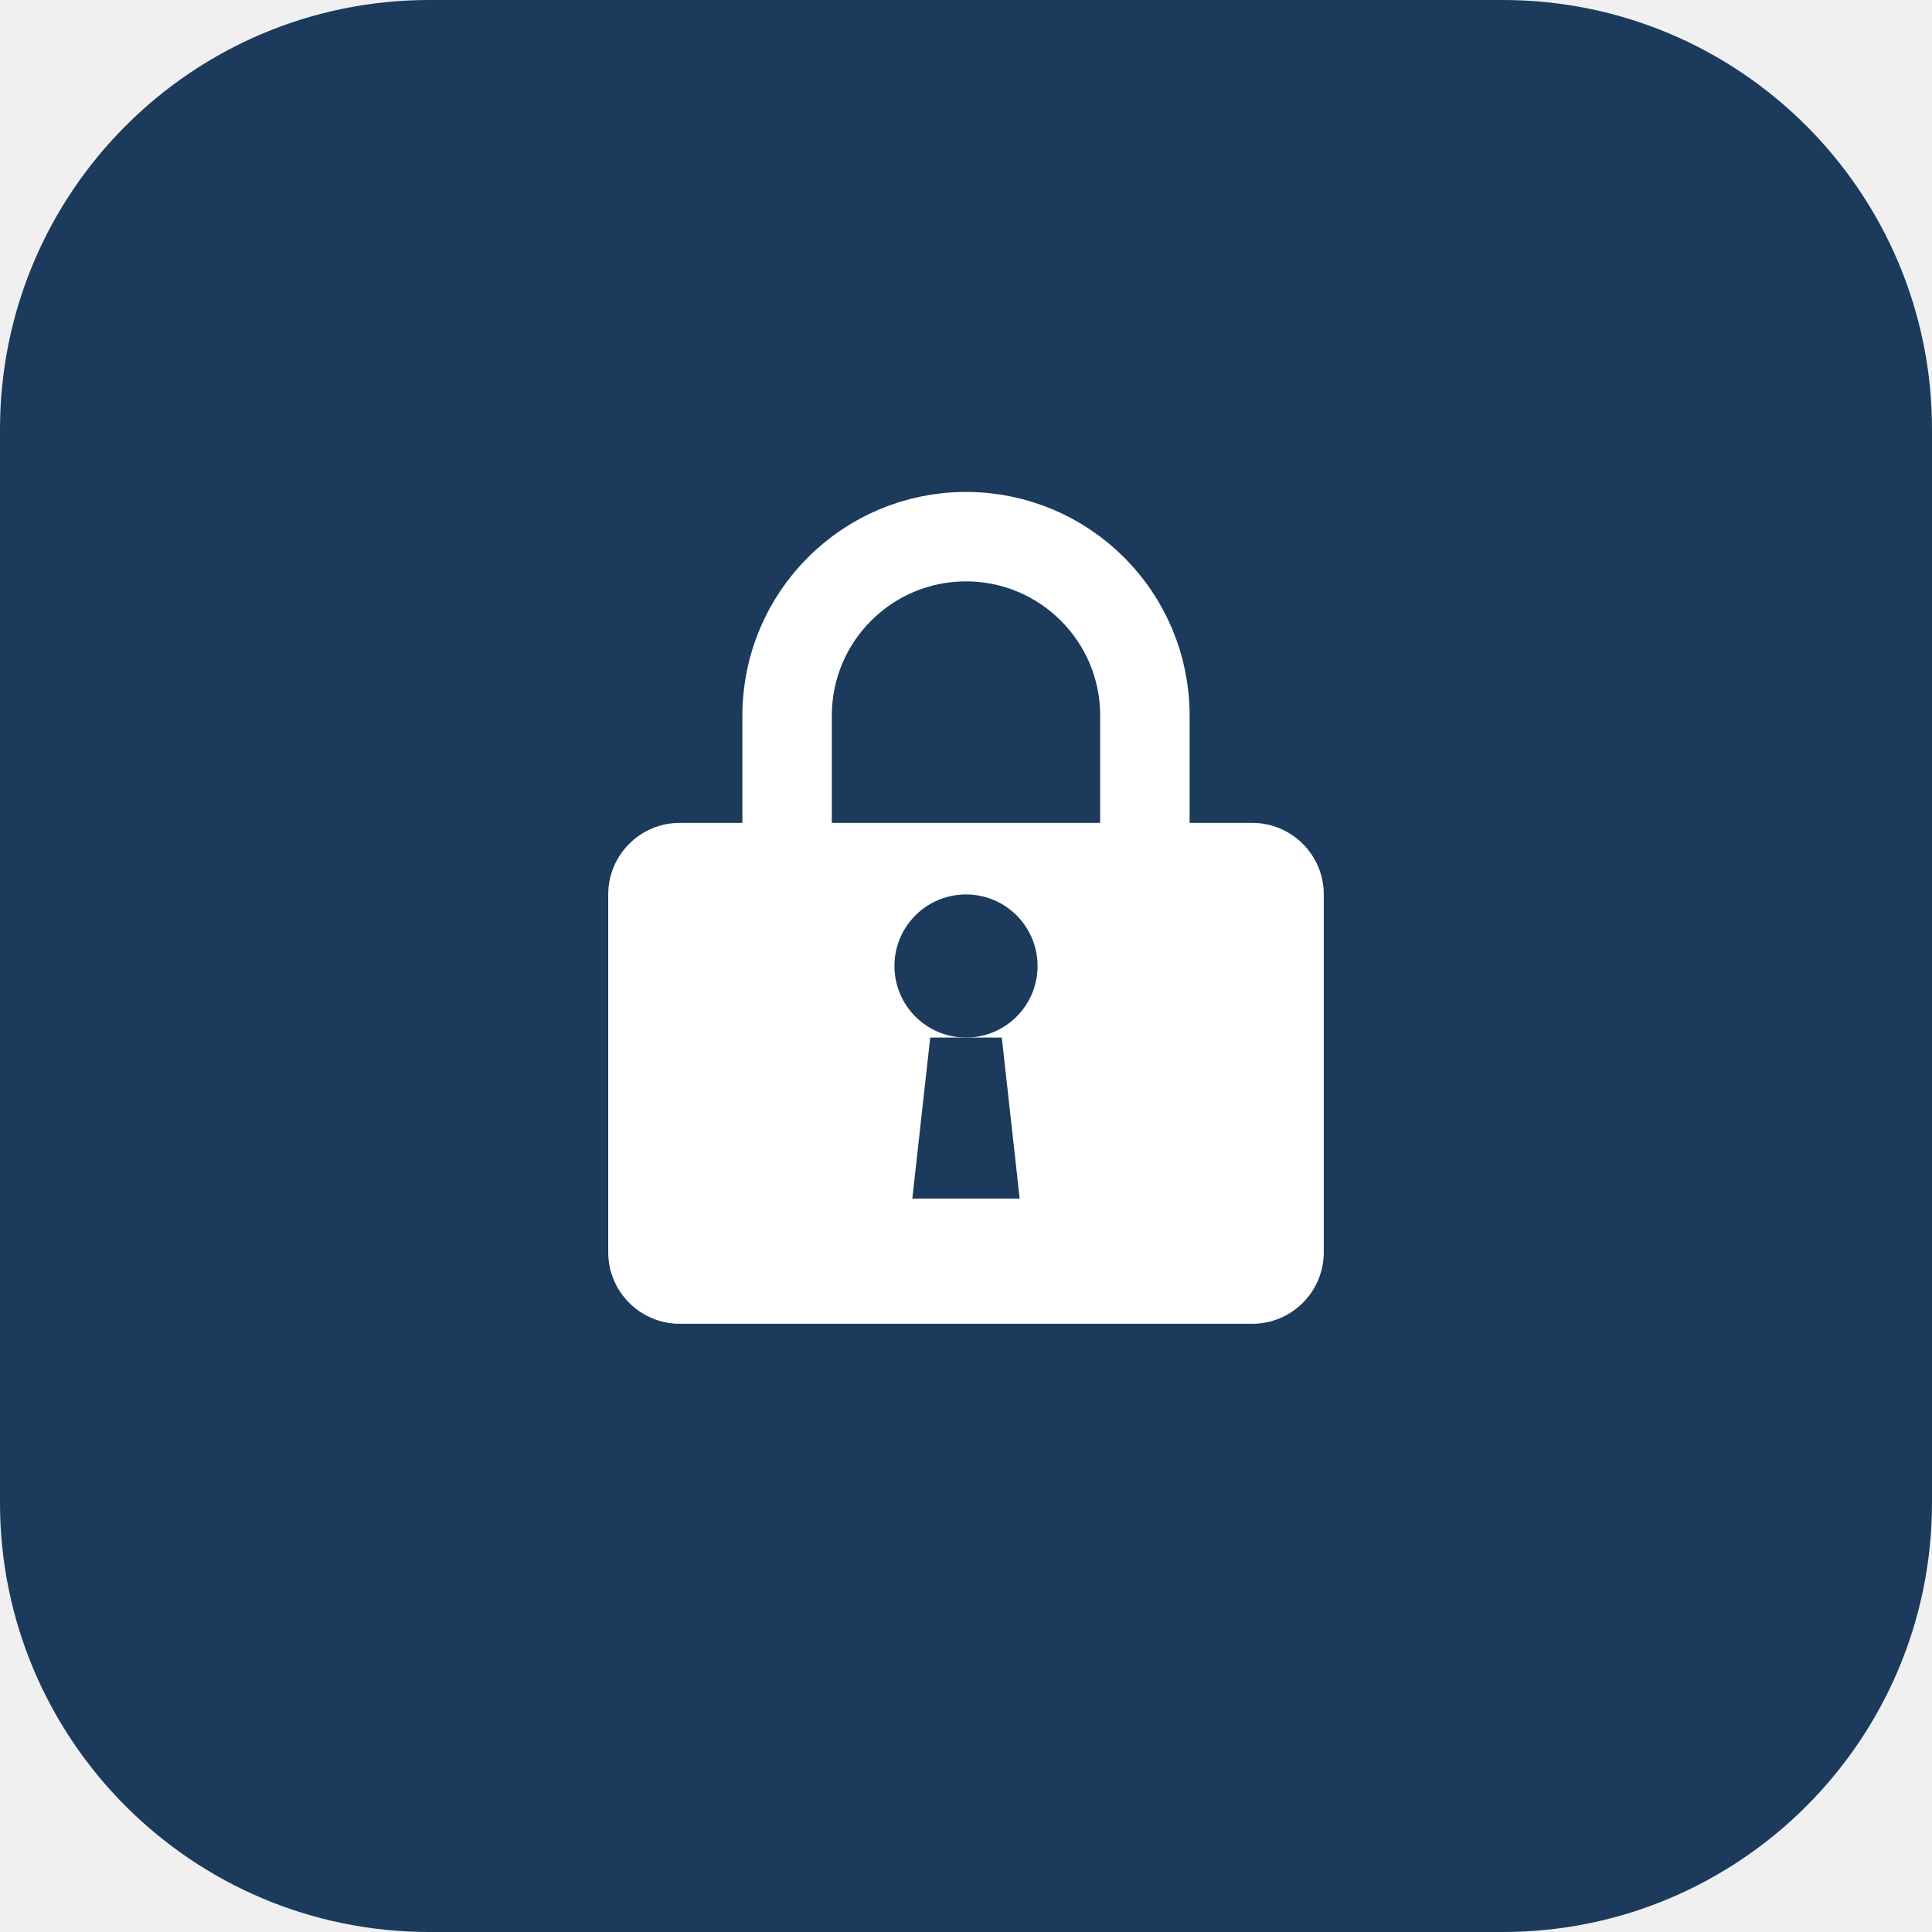
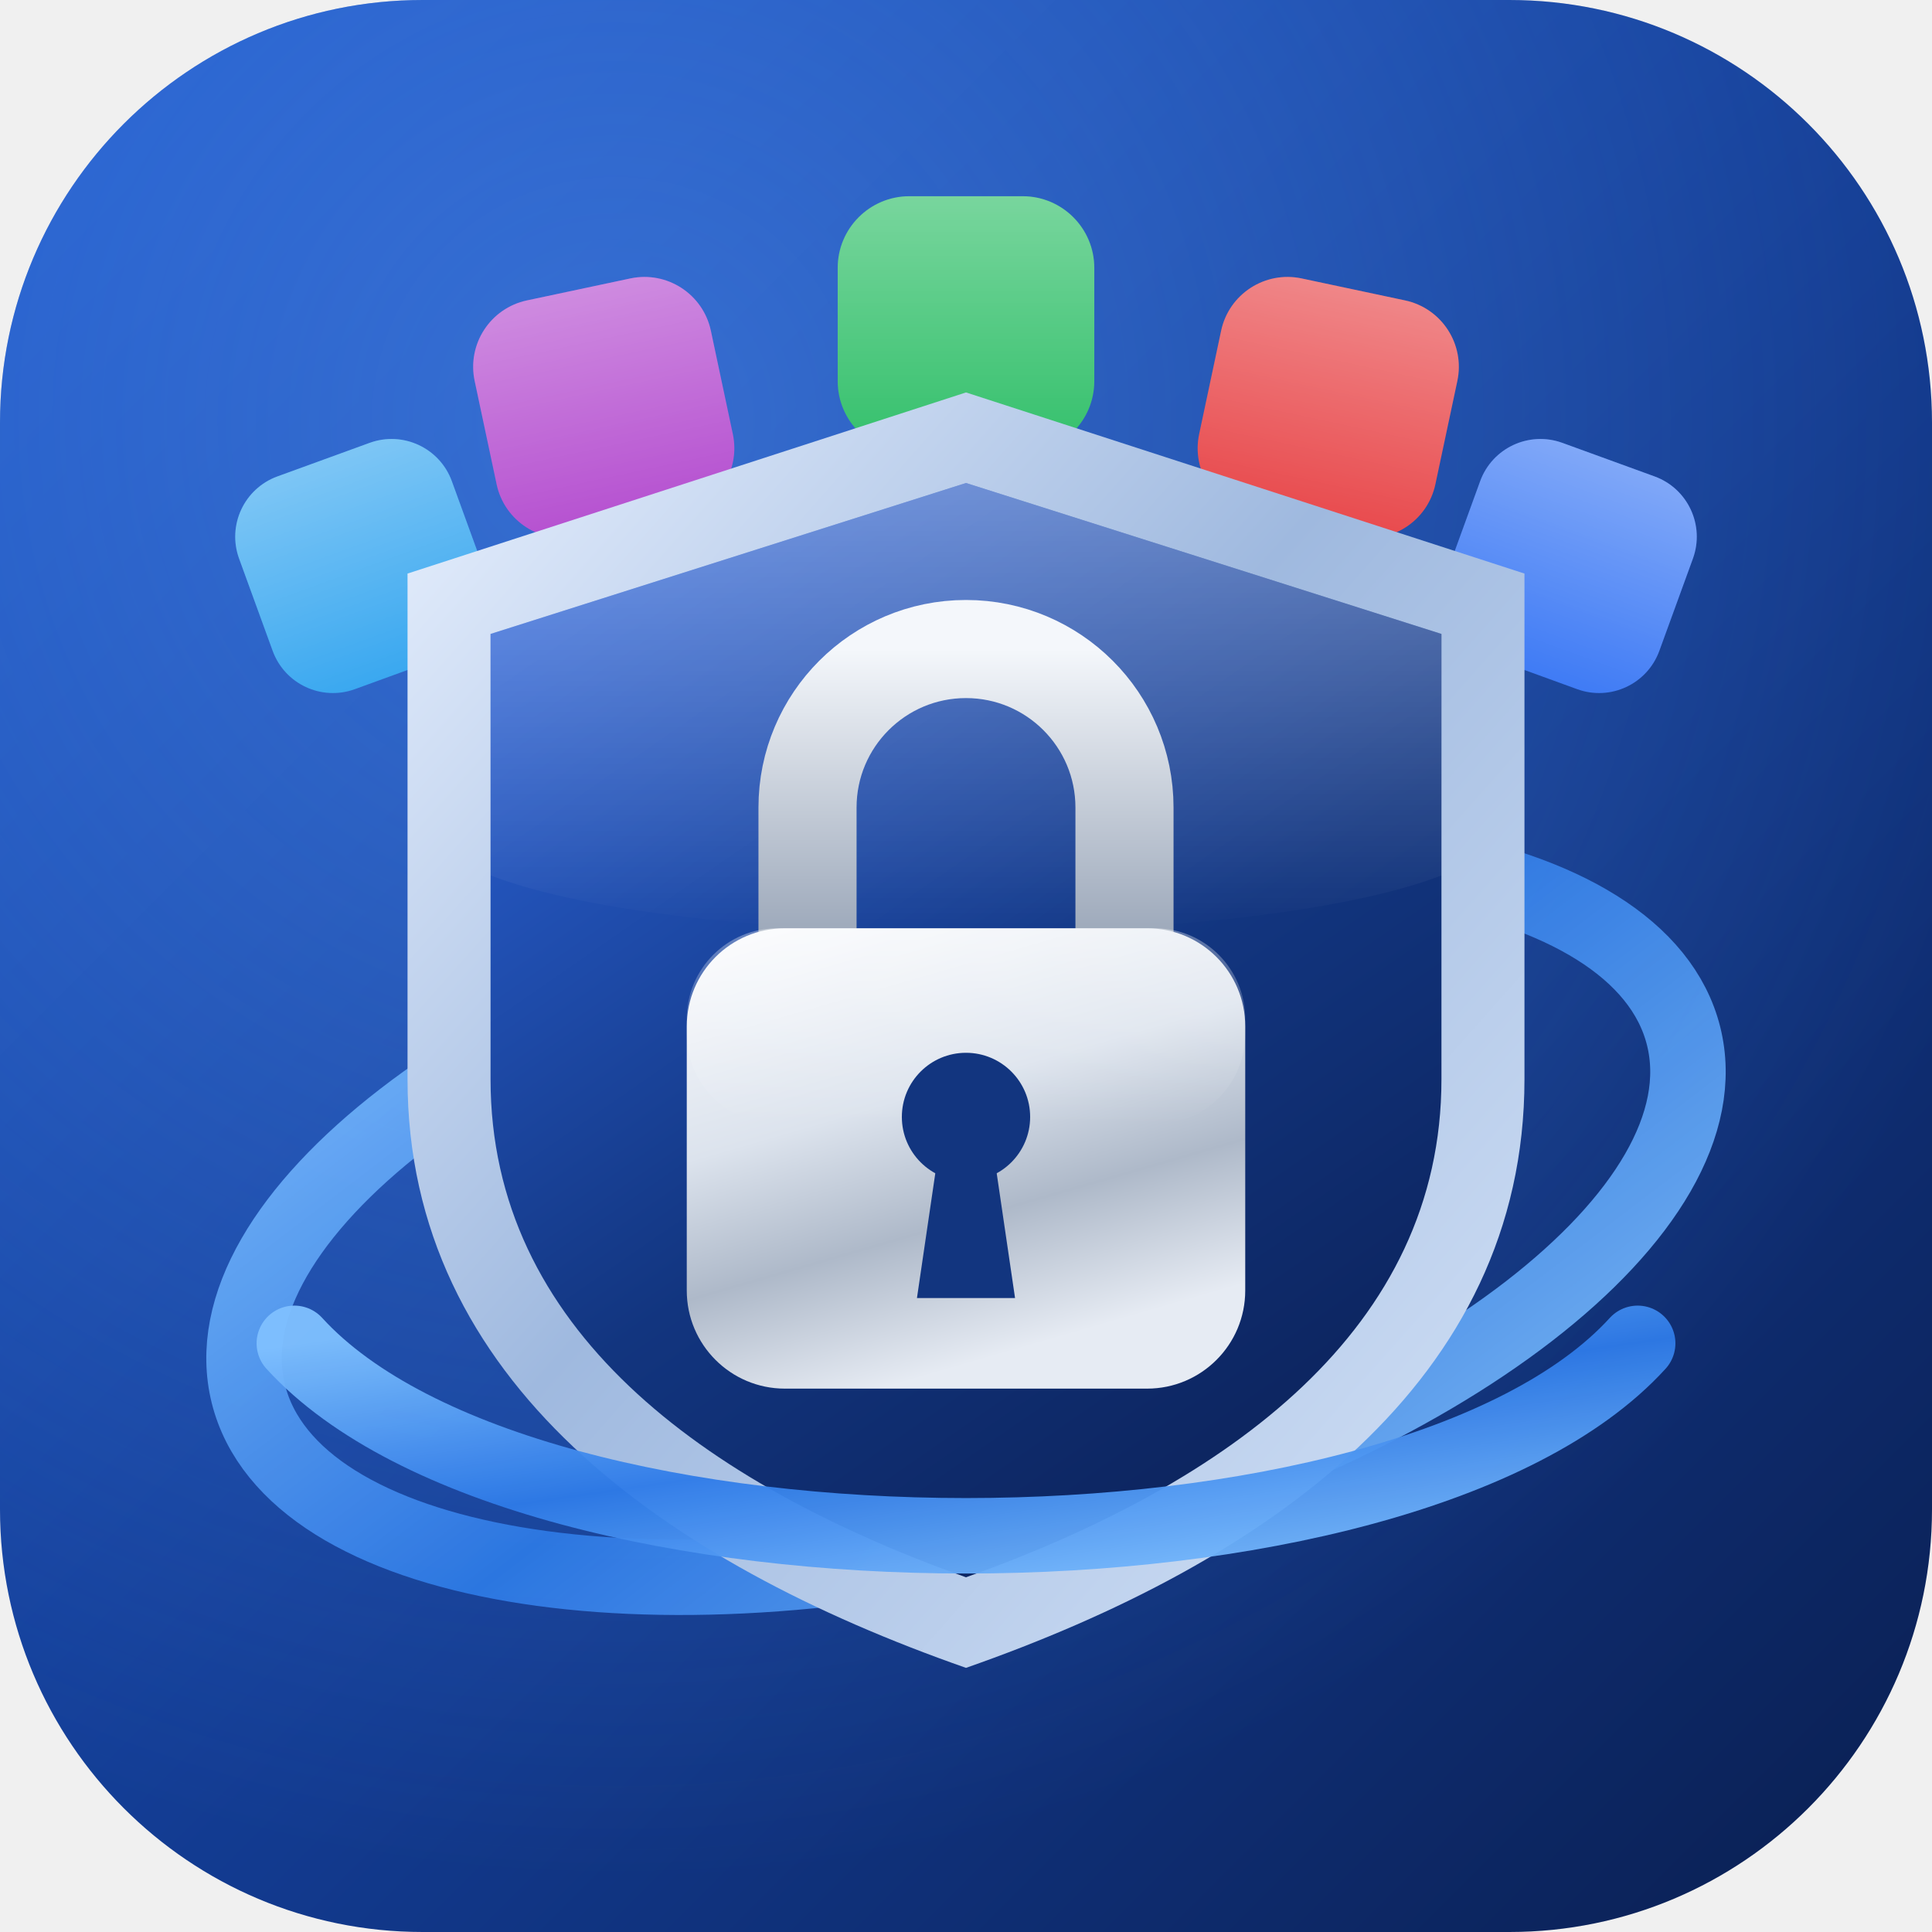
- <svg xmlns="http://www.w3.org/2000/svg" viewBox="0 0 108 108" width="512" height="512" role="img" aria-label="App Locker icon — a white padlock on a deep blue field">
-   <rect width="108" height="108" rx="24" fill="#1B3A5C" />
-   <path d="M44,46 L44,40 A10,10 0 0,1 64,40 L64,46" fill="none" stroke="#FFFFFF" stroke-width="5" stroke-linecap="round" />
-   <path d="M38,46 L70,46 A4,4 0 0,1 74,50 L74,70 A4,4 0 0,1 70,74 L38,74 A4,4 0 0,1 34,70 L34,50 A4,4 0 0,1 38,46 Z" fill="#FFFFFF" />
-   <path d="M54,54 m-4,0 a4,4 0 1,0 8,0 a4,4 0 1,0 -8,0" fill="#1B3A5C" />
-   <path d="M52,58 L56,58 L57,67 L51,67 Z" fill="#1B3A5C" />
+ <svg xmlns="http://www.w3.org/2000/svg" role="img" aria-label="App Locker icon — a padlock inside a shield" viewBox="0 0 512 512" width="512" height="512">
+   <defs>
+     <linearGradient id="bg" x1="0" y1="0" x2="1" y2="1">
+       <stop offset="0%" stop-color="#1D57C8" />
+       <stop offset="55%" stop-color="#123A8F" />
+       <stop offset="100%" stop-color="#0A1E4F" />
+     </linearGradient>
+     <radialGradient id="glow" cx="0.32" cy="0.22" r="0.75">
+       <stop offset="0%" stop-color="#5C9CFF" stop-opacity="0.45" />
+       <stop offset="100%" stop-color="#5C9CFF" stop-opacity="0" />
+     </radialGradient>
+     <linearGradient id="ring" x1="0" y1="0" x2="1" y2="1">
+       <stop offset="0%" stop-color="#7FC0FF" />
+       <stop offset="50%" stop-color="#2E7BE8" />
+       <stop offset="100%" stop-color="#7FC0FF" />
+     </linearGradient>
+     <linearGradient id="face" x1="0.2" y1="0" x2="0.8" y2="1">
+       <stop offset="0%" stop-color="#2B62D6" />
+       <stop offset="55%" stop-color="#12357F" />
+       <stop offset="100%" stop-color="#0B2158" />
+     </linearGradient>
+     <linearGradient id="rim" x1="0" y1="0" x2="1" y2="1">
+       <stop offset="0%" stop-color="#EAF2FF" />
+       <stop offset="45%" stop-color="#9FB9DF" />
+       <stop offset="100%" stop-color="#D6E4F8" />
+     </linearGradient>
+     <linearGradient id="metal" x1="0" y1="0" x2="0.35" y2="1">
+       <stop offset="0%" stop-color="#FBFCFE" />
+       <stop offset="45%" stop-color="#DCE3ED" />
+       <stop offset="72%" stop-color="#AEB9C9" />
+       <stop offset="100%" stop-color="#E6EBF3" />
+     </linearGradient>
+     <linearGradient id="shackle" x1="0" y1="0" x2="0" y2="1">
+       <stop offset="0%" stop-color="#F4F7FB" />
+       <stop offset="100%" stop-color="#9AA6B8" />
+     </linearGradient>
+     <linearGradient id="gloss" x1="0" y1="0" x2="0" y2="1">
+       <stop offset="0%" stop-color="#FFFFFF" stop-opacity="0.34" />
+       <stop offset="100%" stop-color="#FFFFFF" stop-opacity="0" />
+     </linearGradient>
+   </defs>
+   <rect width="512" height="512" rx="112" fill="url(#bg)" />
+   <rect width="512" height="512" rx="112" fill="url(#glow)" />
+   <g>
+     <g transform="translate(96,150) rotate(-20)">
+       <rect x="-30" y="-30" width="60" height="60" rx="17" fill="#3AA8F0" />
+       <rect x="-30" y="-30" width="60" height="60" rx="17" fill="url(#gloss)" />
+     </g>
+     <g transform="translate(160,108) rotate(-12)">
+       <rect x="-32" y="-32" width="64" height="64" rx="18" fill="#B54FD0" />
+       <rect x="-32" y="-32" width="64" height="64" rx="18" fill="url(#gloss)" />
+     </g>
+     <g transform="translate(256,86)">
+       <rect x="-34" y="-34" width="68" height="68" rx="19" fill="#33C06B" />
+       <rect x="-34" y="-34" width="68" height="68" rx="19" fill="url(#gloss)" />
+     </g>
+     <g transform="translate(352,108) rotate(12)">
+       <rect x="-32" y="-32" width="64" height="64" rx="18" fill="#E8484B" />
+       <rect x="-32" y="-32" width="64" height="64" rx="18" fill="url(#gloss)" />
+     </g>
+     <g transform="translate(416,150) rotate(20)">
+       <rect x="-30" y="-30" width="60" height="60" rx="17" fill="#3F7BF5" />
+       <rect x="-30" y="-30" width="60" height="60" rx="17" fill="url(#gloss)" />
+     </g>
+   </g>
+   <ellipse cx="256" cy="322" rx="196" ry="86" fill="none" stroke="url(#ring)" stroke-width="20" opacity="0.9" transform="rotate(-14 256 322)" />
+   <path d="M256 104 L404 152 L404 286 C404 366 336 414 256 442 C176 414 108 366 108 286 L108 152 Z" fill="url(#rim)" />
+   <path d="M256 128 L382 168 L382 286 C382 352 326 393 256 418 C186 393 130 352 130 286 L130 168 Z" fill="url(#face)" />
+   <path d="M256 128 L382 168 L382 232 C330 252 182 252 130 232 L130 168 Z" fill="url(#gloss)" />
+   <path d="M78 356 C140 424 372 424 434 356" fill="none" stroke="url(#ring)" stroke-width="20" stroke-linecap="round" opacity="0.95" />
+   <path d="M214 250 L214 214 A42 42 0 0 1 298 214 L298 250" fill="none" stroke="url(#shackle)" stroke-width="26" stroke-linecap="round" />
+   <rect x="182" y="246" width="148" height="122" rx="26" fill="url(#metal)" />
+   <rect x="182" y="246" width="148" height="52" rx="24" fill="url(#gloss)" />
+   <circle cx="256" cy="296" r="17" fill="#12357F" />
+   <path d="M248 310 L264 310 L269 344 L243 344 Z" fill="#12357F" />
</svg>
